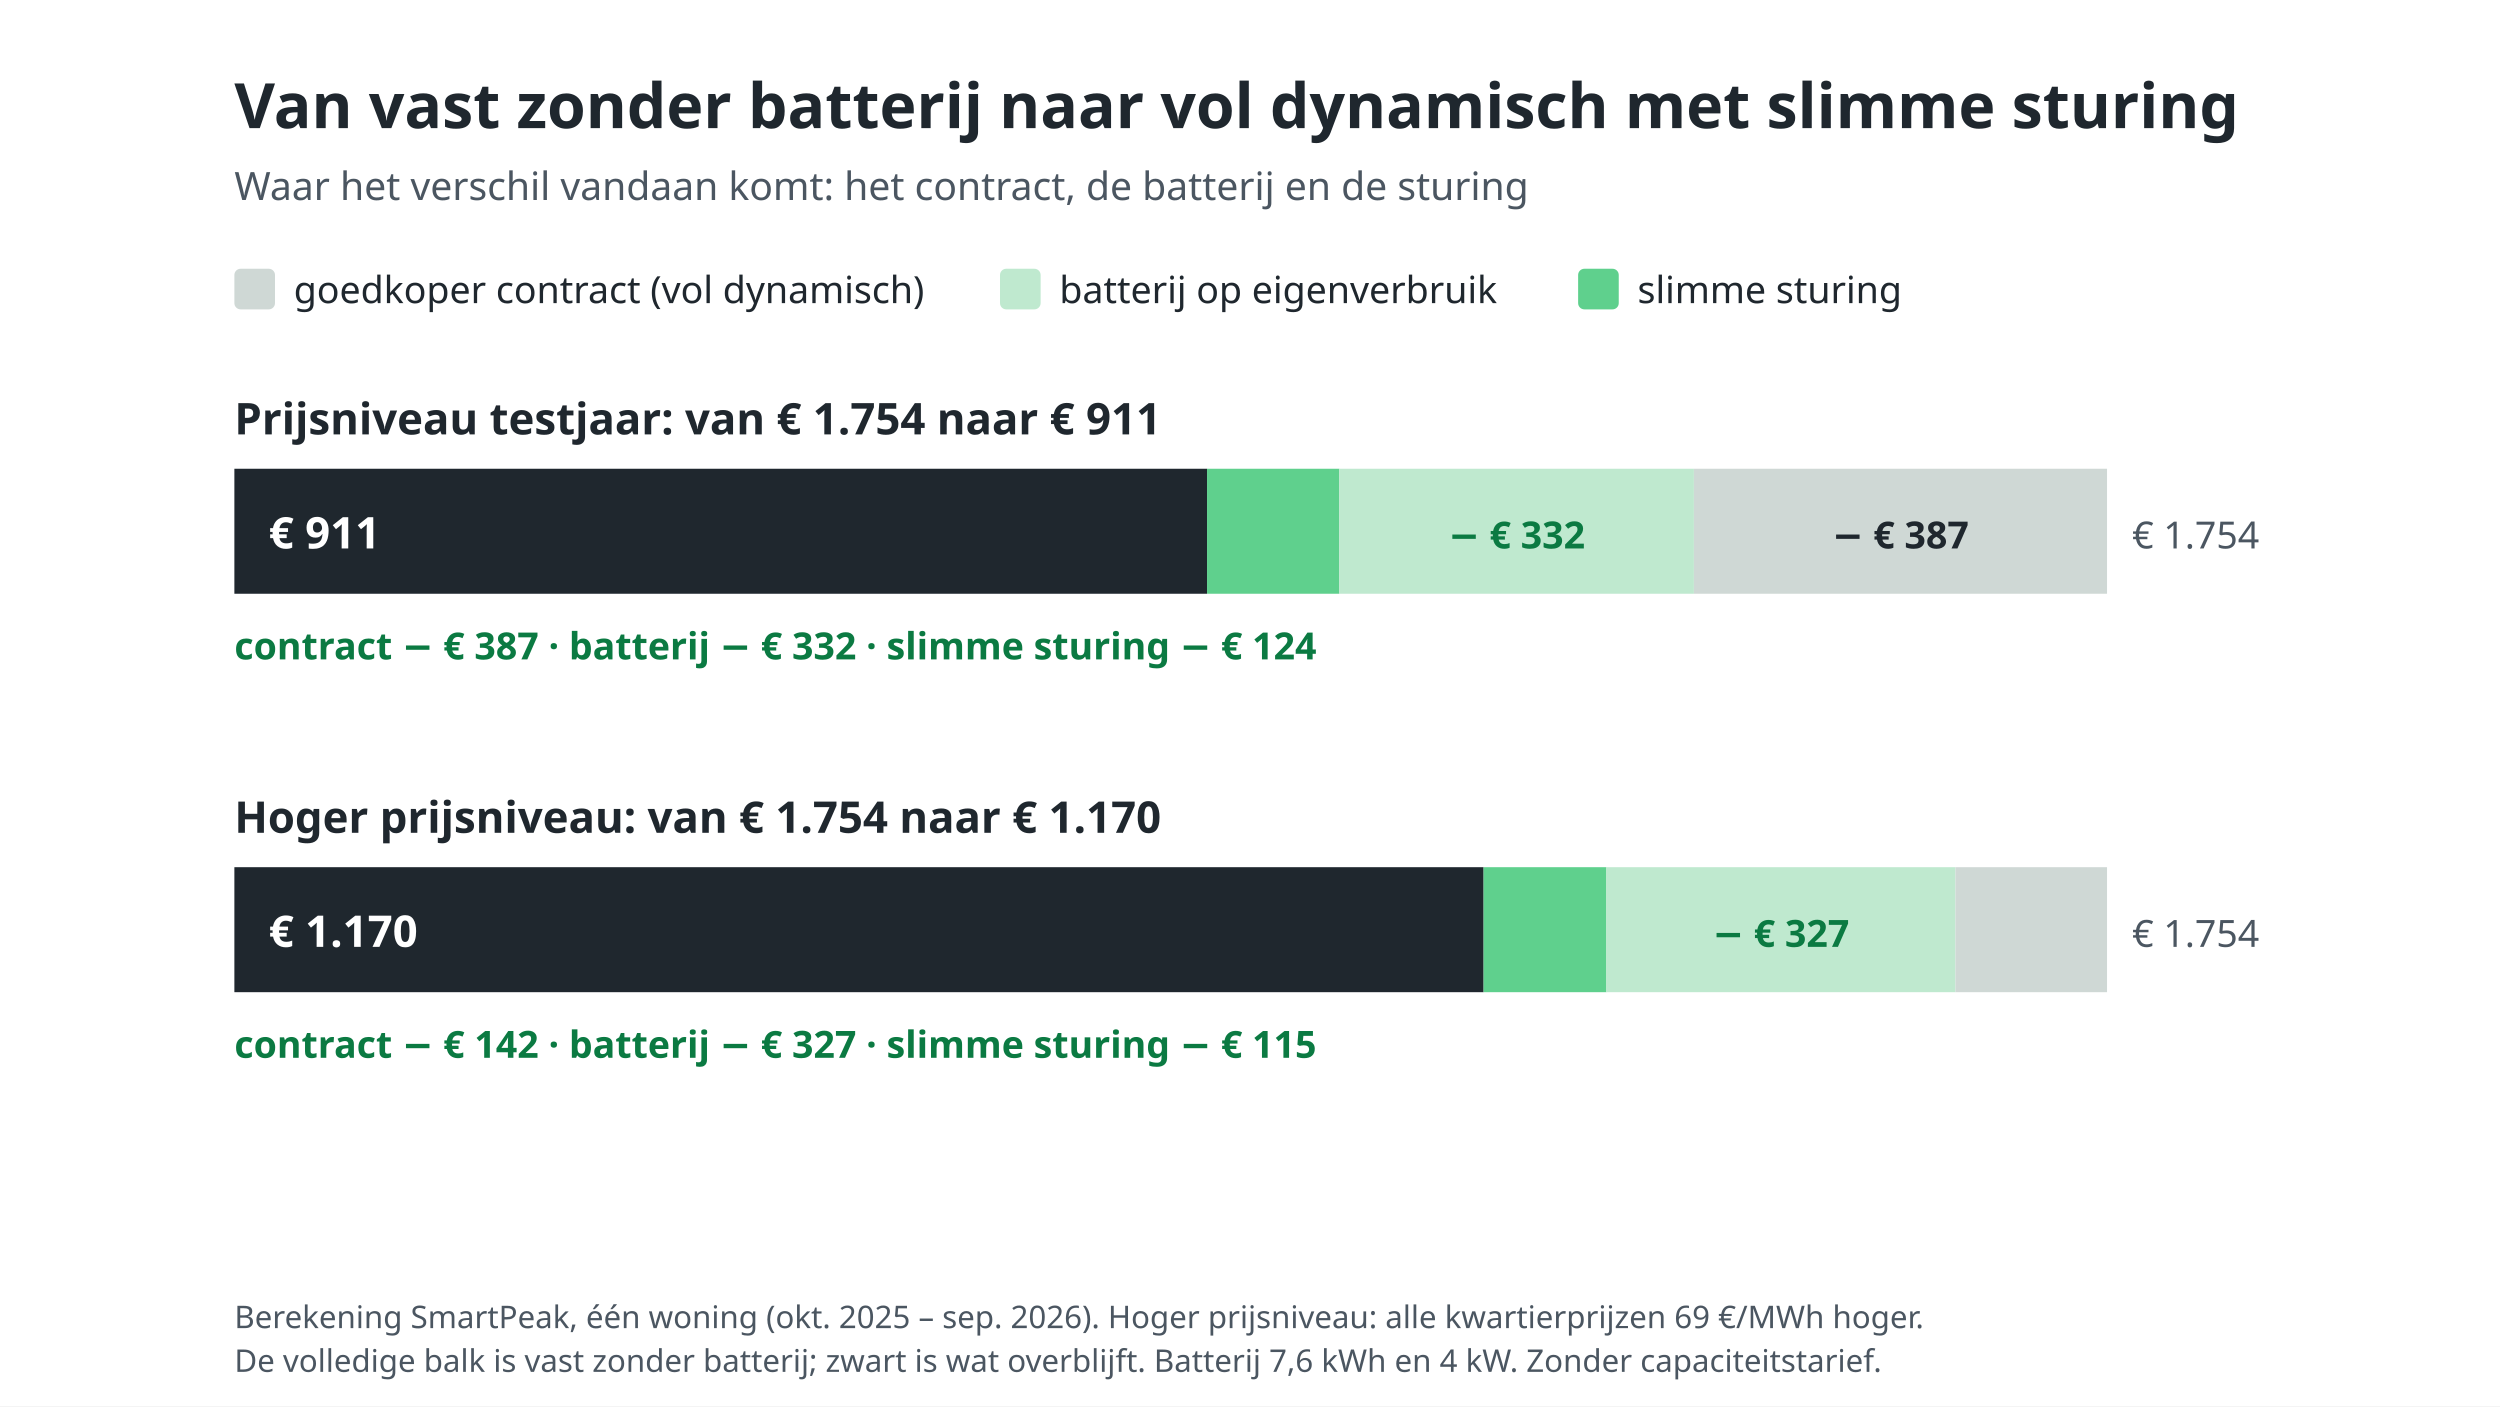
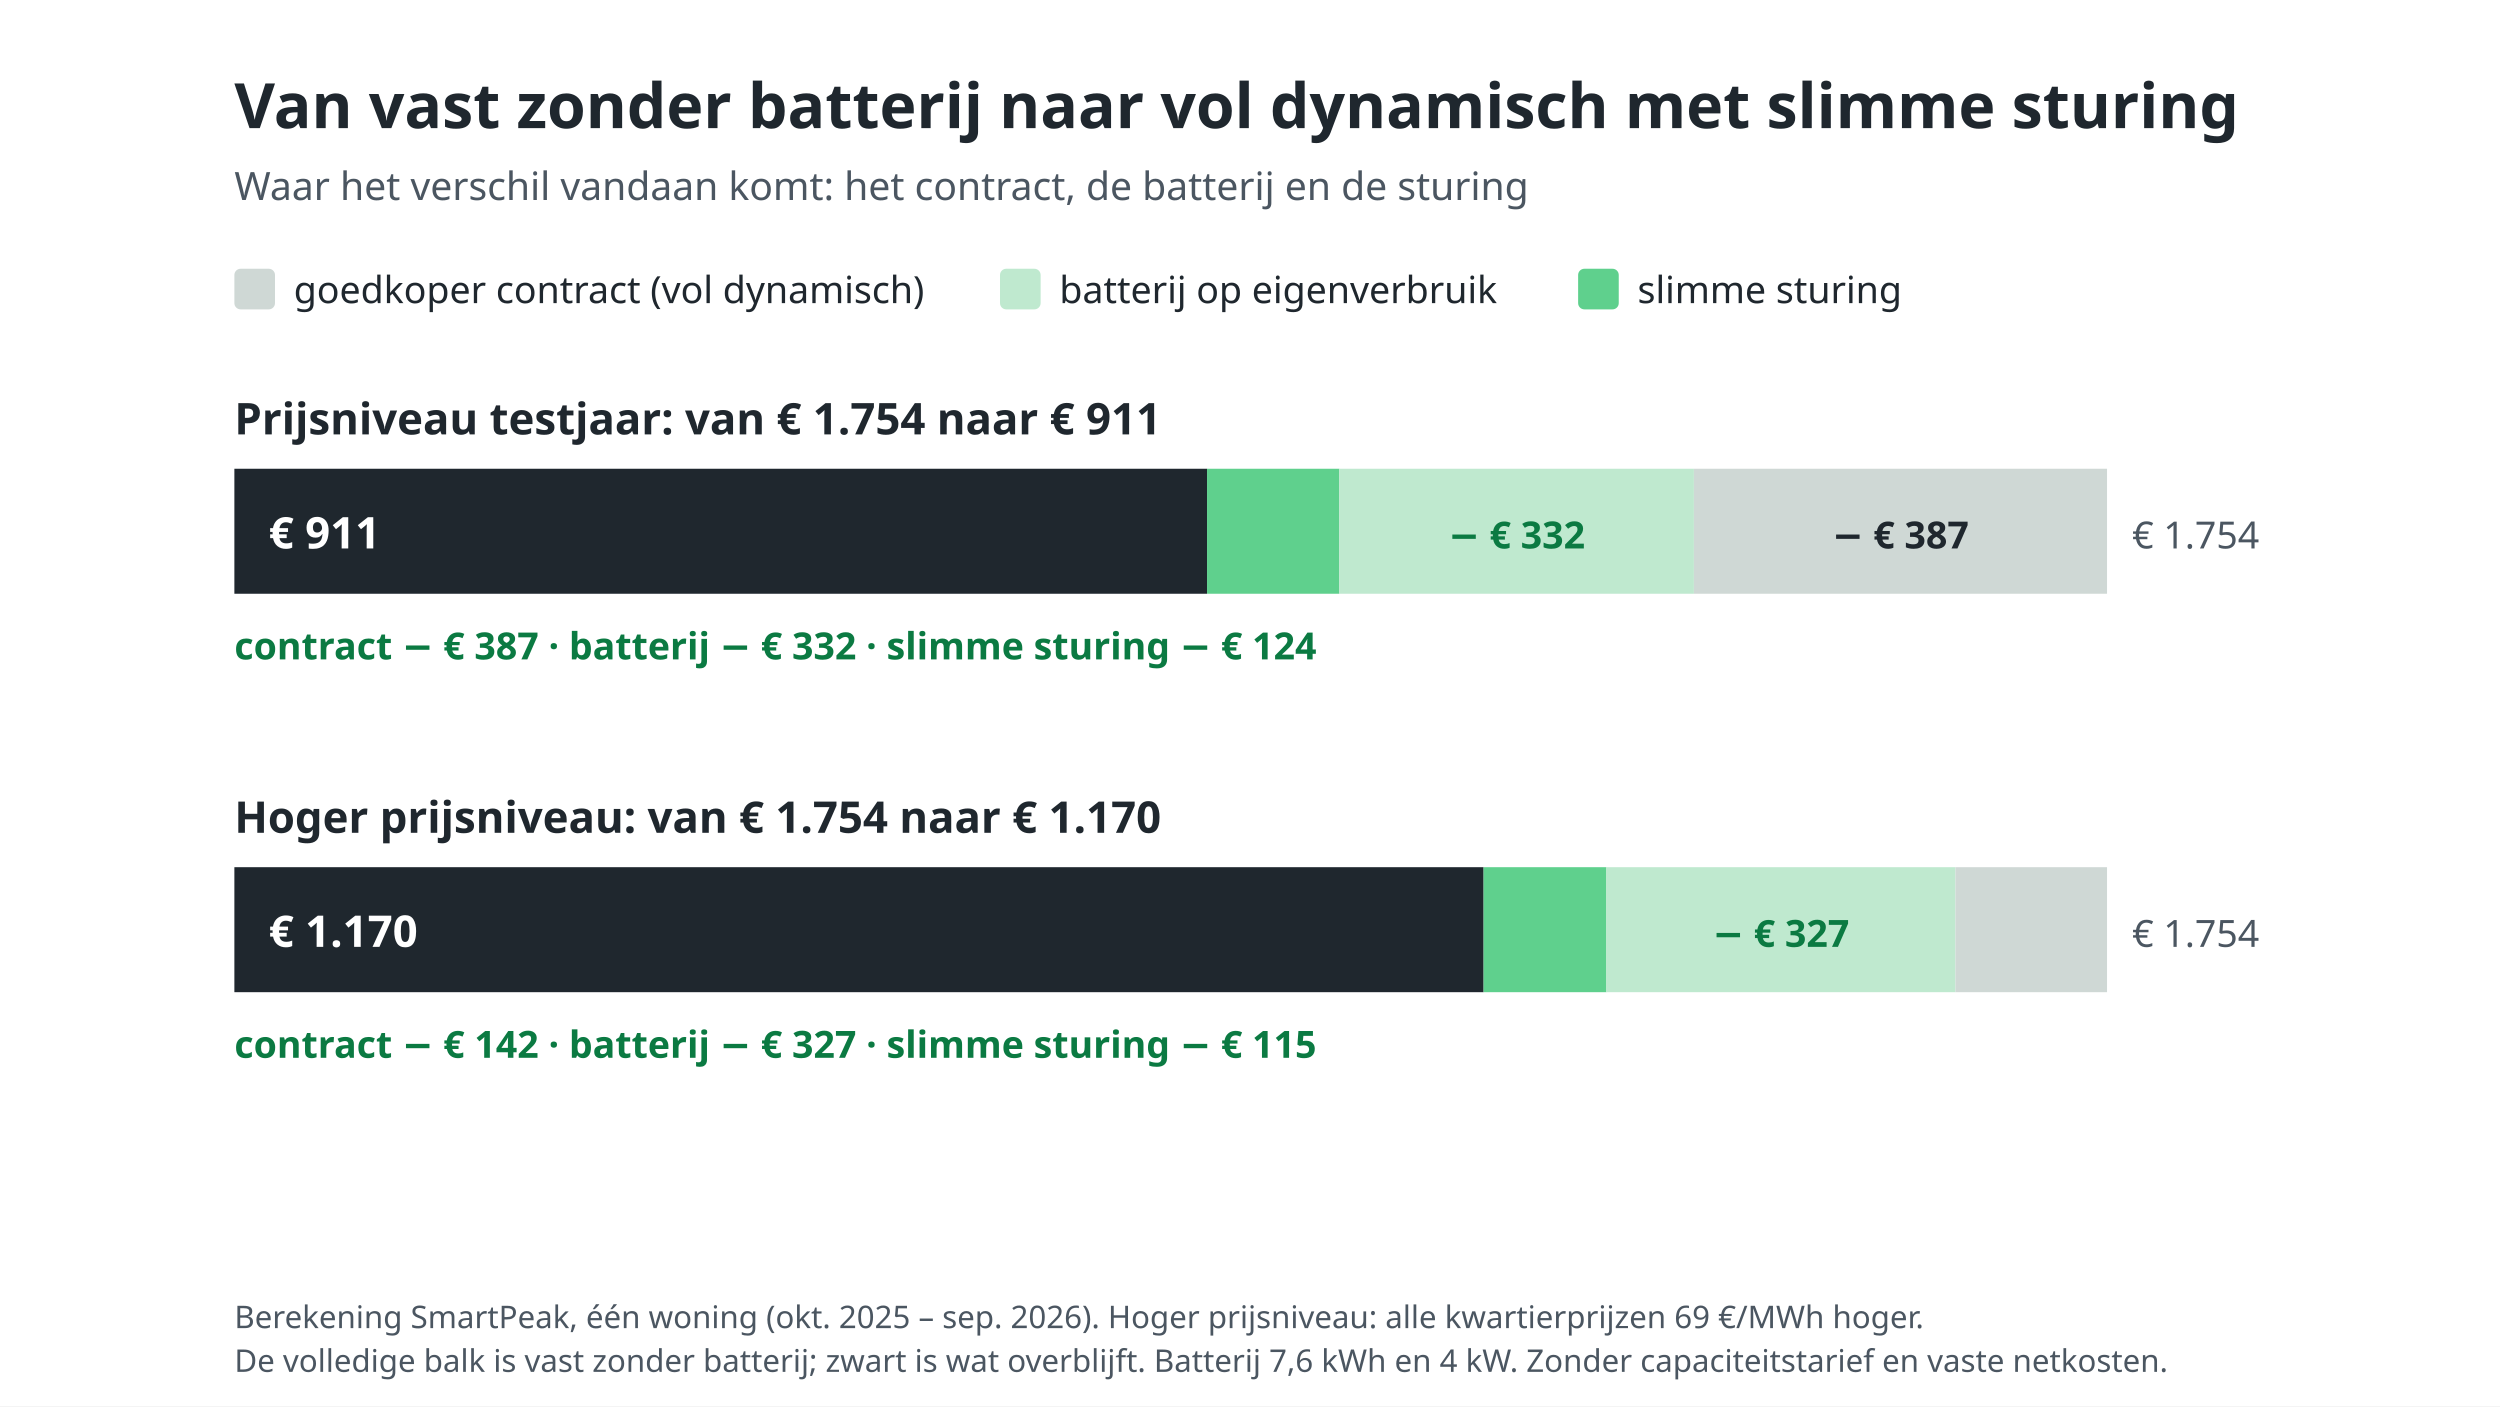
<svg xmlns="http://www.w3.org/2000/svg" viewBox="0 0 1600 900" width="1600" height="900" font-family="Instrument Sans, Segoe UI, sans-serif">
  <rect width="100%" height="100%" fill="#ffffff" />
  <text x="150" y="82" font-size="40" font-weight="650" fill="#1f272e">Van vast zonder batterij naar vol dynamisch met slimme sturing</text>
  <text x="150" y="128" font-size="25" fill="#4b5661">Waar het verschil vandaan komt: het contract, de batterij en de sturing</text>
  <rect x="150" y="172" width="26" height="26" rx="4" fill="#cfd8d5" />
  <text x="188.0" y="194.0" font-size="24" fill="#1f272e">goedkoper contract (vol dynamisch)</text>
  <rect x="640" y="172" width="26" height="26" rx="4" fill="#bfe9cf" />
  <text x="678.0" y="194.0" font-size="24" fill="#1f272e">batterij op eigenverbruik</text>
  <rect x="1010" y="172" width="26" height="26" rx="4" fill="#5fd08d" />
  <text x="1048.0" y="194.0" font-size="24" fill="#1f272e">slimme sturing</text>
  <text x="150.0" y="278.0" font-size="28" fill="#1f272e" font-weight="650">Prijsniveau testjaar: van € 1.754 naar € 911</text>
  <rect x="150" y="300" width="622.5" height="80" fill="#1f272e" />
  <text x="172.0" y="351.0" font-size="28" fill="#ffffff" font-weight="650">€ 911</text>
  <rect x="772.5" y="300" width="84.7" height="80" fill="#5fd08d" />
  <rect x="857.2" y="300" width="226.9" height="80" fill="#bfe9cf" />
  <text x="970.7" y="351.0" font-size="24" fill="#0b7a42" font-weight="650" text-anchor="middle">− € 332</text>
  <rect x="1084.1" y="300" width="264.4" height="80" fill="#cfd8d5" />
  <text x="1216.3" y="351.0" font-size="24" fill="#1f272e" font-weight="650" text-anchor="middle">− € 387</text>
  <text x="1364.6" y="351.0" font-size="24" fill="#4b5661">€ 1.754</text>
  <text x="150.0" y="422.0" font-size="24" fill="#0b7a42" font-weight="600">contract − € 387   ·   batterij − € 332   ·   slimme sturing − € 124</text>
  <text x="150.0" y="533.0" font-size="28" fill="#1f272e" font-weight="650">Hoger prijsniveau: van € 1.754 naar € 1.170</text>
  <rect x="150" y="555" width="799.5" height="80" fill="#1f272e" />
  <text x="172.0" y="606.0" font-size="28" fill="#ffffff" font-weight="650">€ 1.170</text>
  <rect x="949.5" y="555" width="78.6" height="80" fill="#5fd08d" />
  <rect x="1028.1" y="555" width="223.4" height="80" fill="#bfe9cf" />
  <text x="1139.8" y="606.0" font-size="24" fill="#0b7a42" font-weight="650" text-anchor="middle">− € 327</text>
  <rect x="1251.5" y="555" width="97.0" height="80" fill="#cfd8d5" />
  <text x="1364.6" y="606.0" font-size="24" fill="#4b5661">€ 1.754</text>
  <text x="150.0" y="677.0" font-size="24" fill="#0b7a42" font-weight="600">contract − € 142   ·   batterij − € 327   ·   slimme sturing − € 115</text>
  <text x="150.0" y="850.0" font-size="20" fill="#4b5661">Berekening SmartPeak, één woning (okt. 2025 – sep. 2026). Hoger prijsniveau: alle kwartierprijzen 69 €/MWh hoger.</text>
-   <text x="150.0" y="878.0" font-size="20" fill="#4b5661">De volledige balk is vast zonder batterij; zwart is wat overblijft. Batterij 7,6 kWh en 4 kW. Zonder capaciteitstarief.</text>
+   <text x="150.0" y="878.0" font-size="20" fill="#4b5661">De volledige balk is vast zonder batterij; zwart is wat overblijft. Batterij 7,6 kWh en 4 kW. Zonder capaciteitstarief en vaste netkosten.</text>
</svg>
